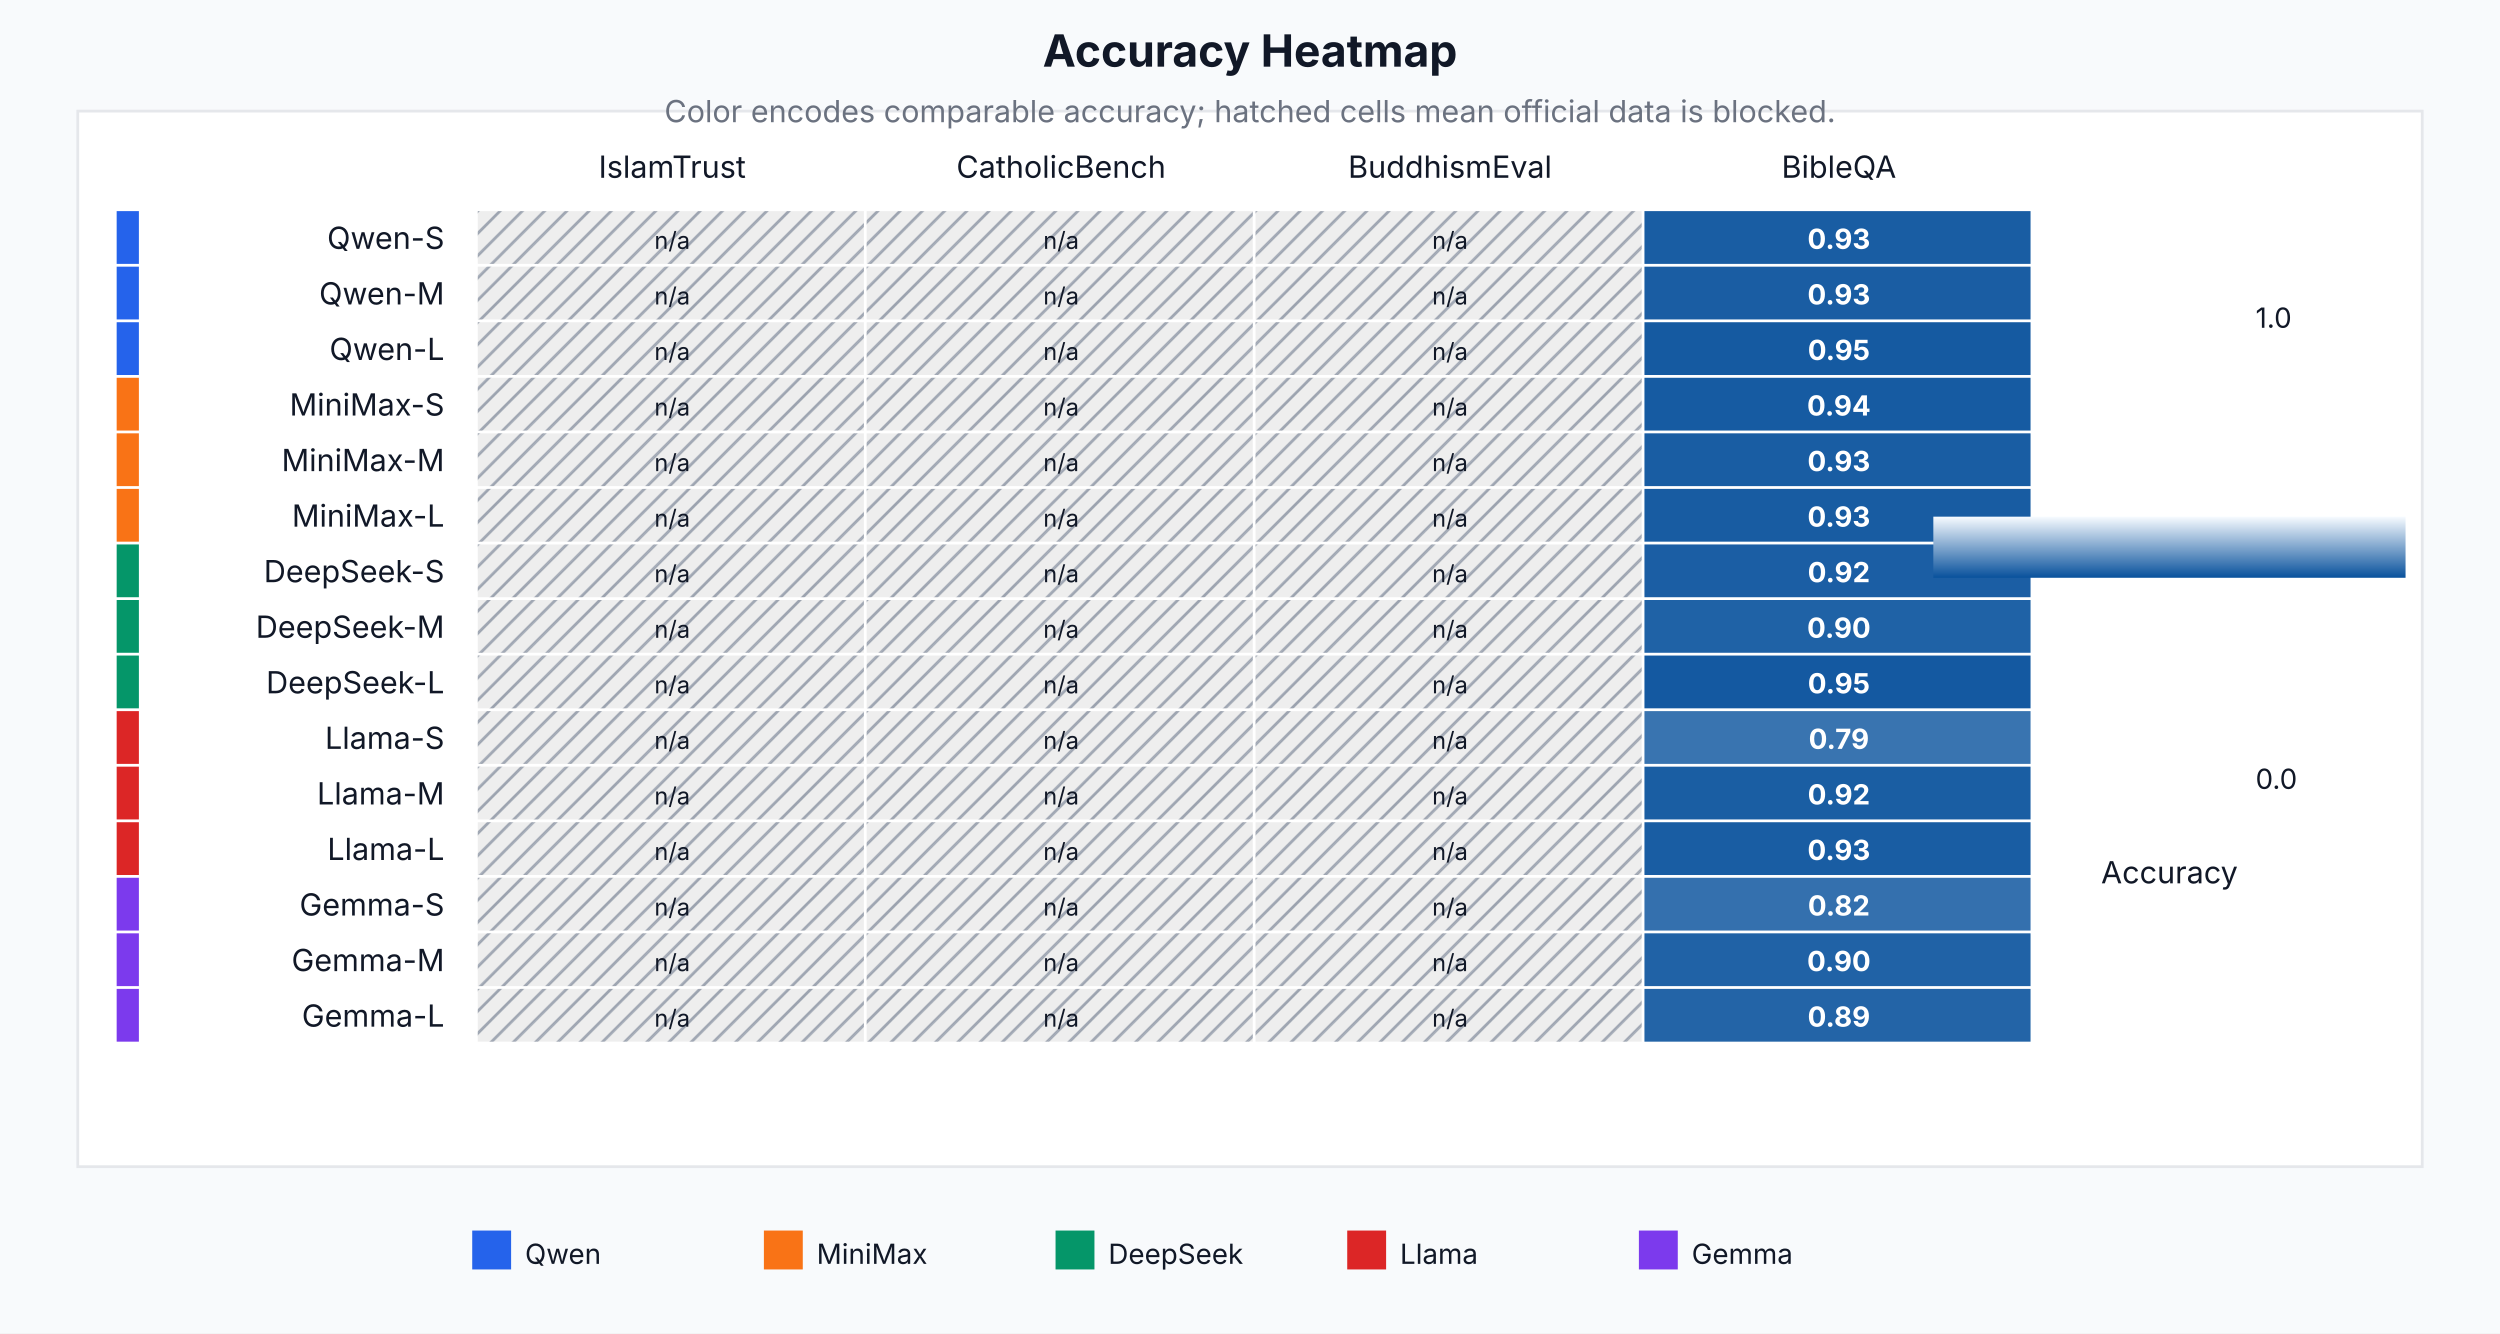
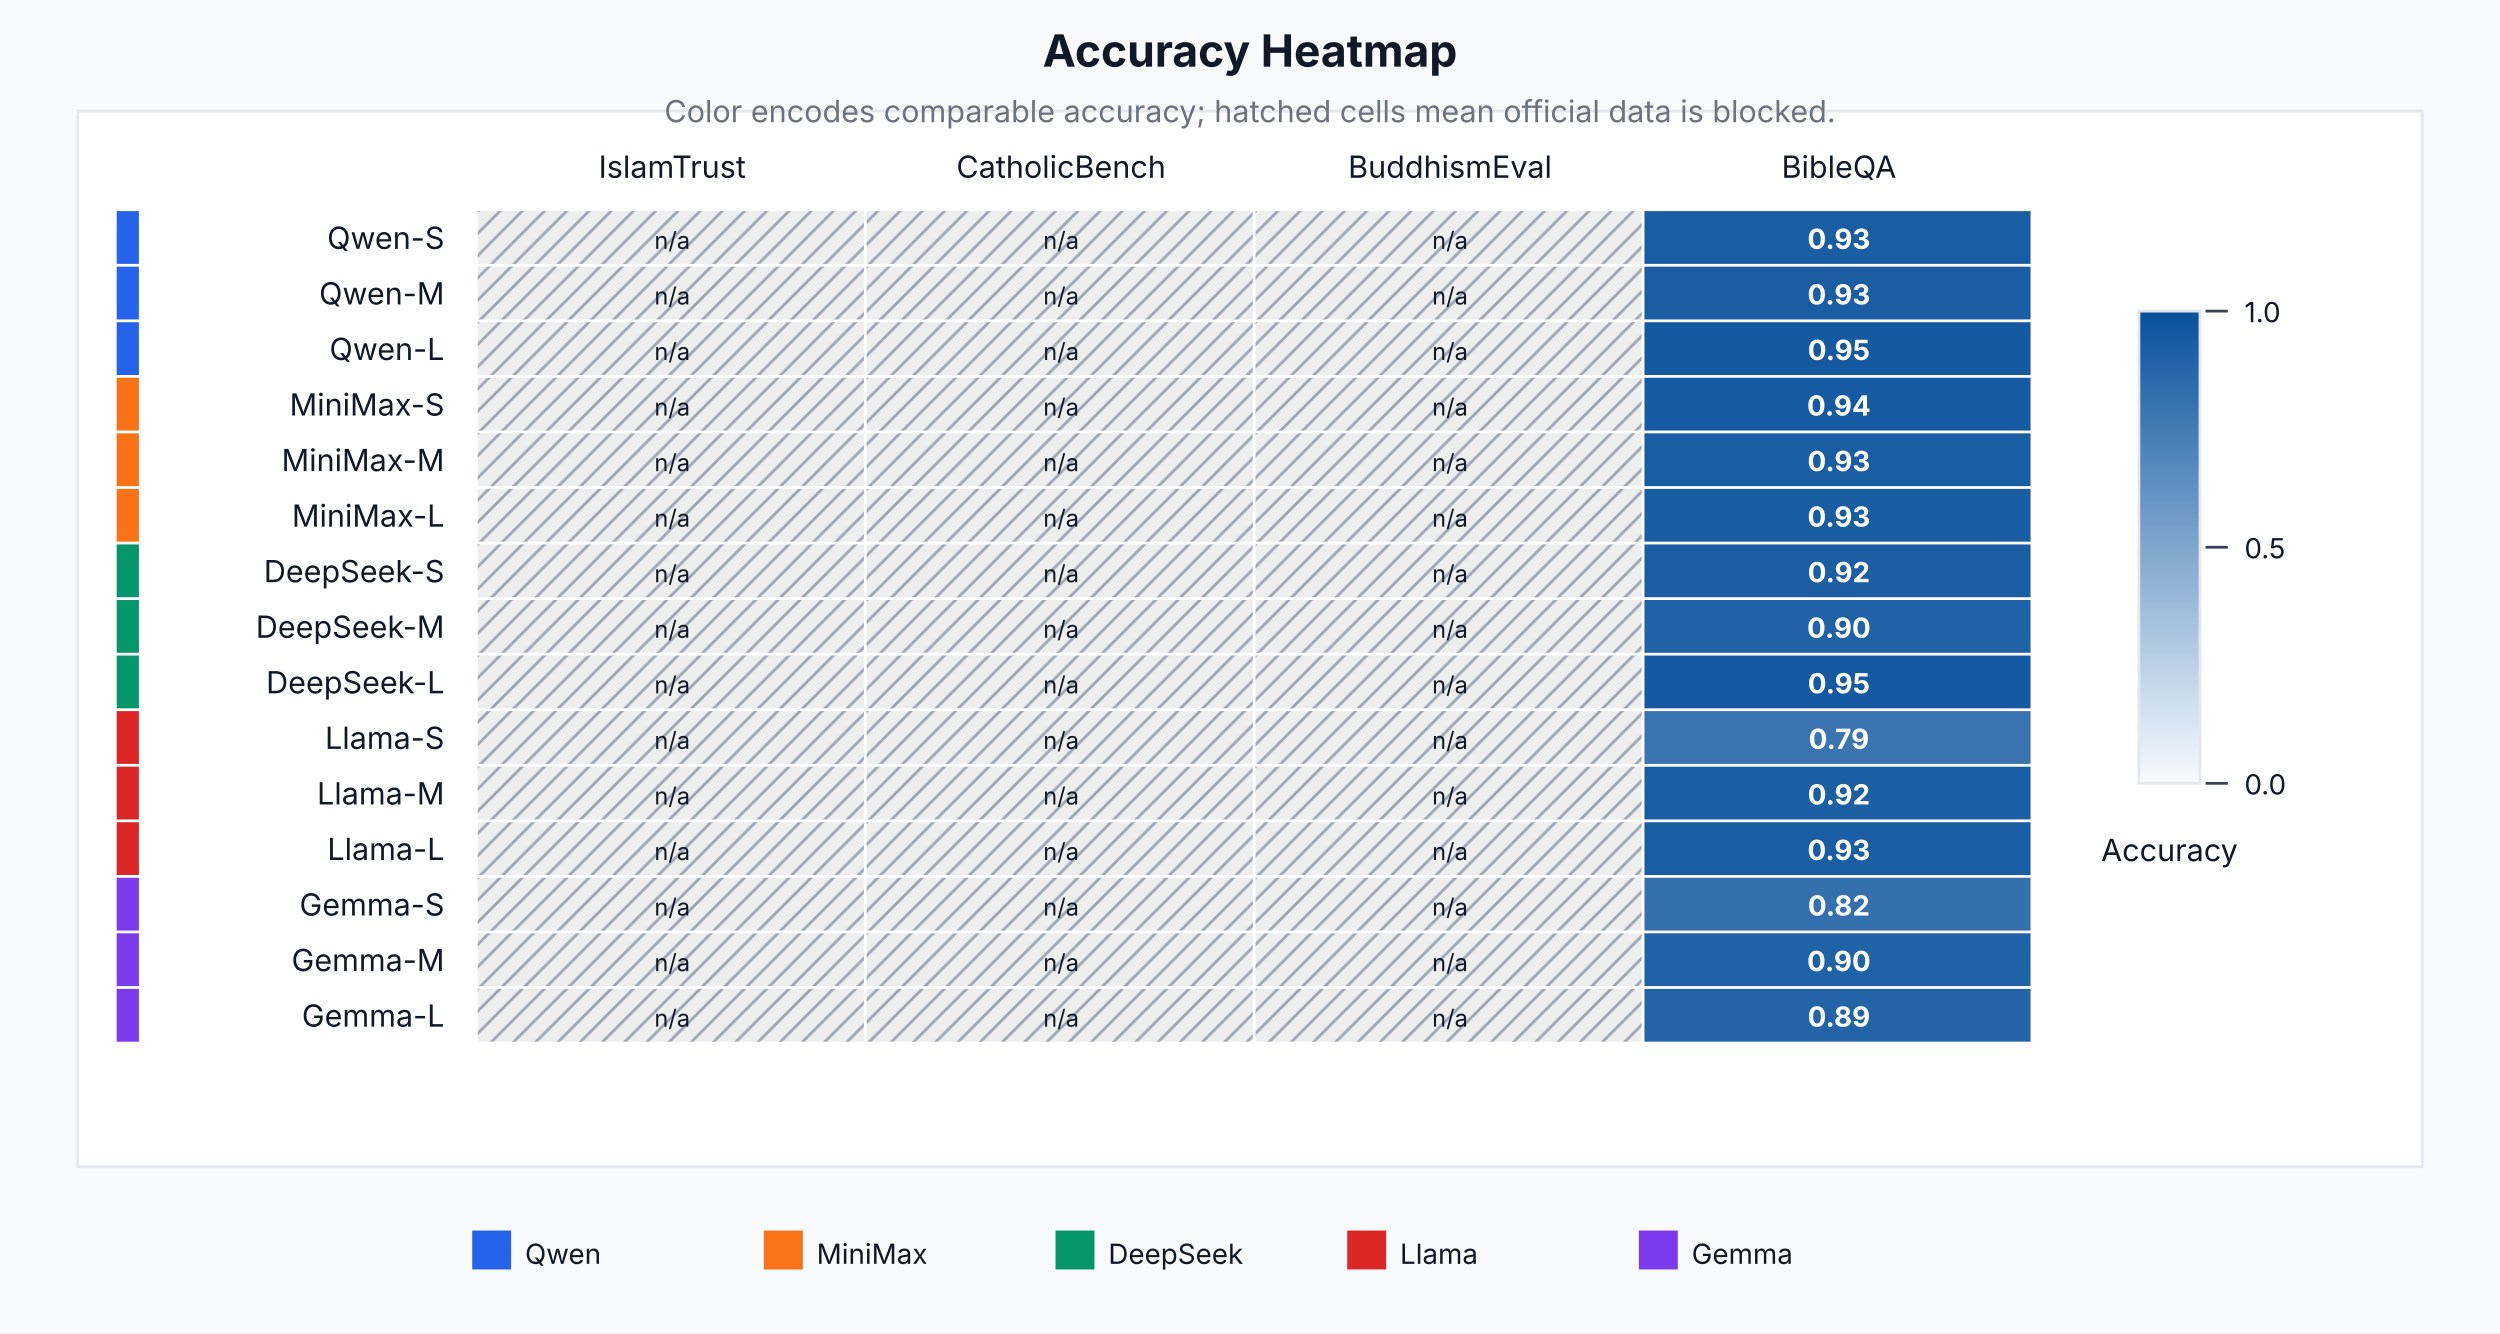
<svg xmlns="http://www.w3.org/2000/svg" viewBox="0 0 900 480" role="img">
  <style>
        text { font-family: system-ui, -apple-system, BlinkMacSystemFont, "Segoe UI", sans-serif; fill: #111827; }
        .title { font-size: 16px; font-weight: 750; }
        .subtitle { font-size: 11px; fill: #6B7280; }
        .axis { font-size: 11px; }
        .small { font-size: 10px; }
        .tiny { font-size: 8.5px; }
        .value { font-size: 10px; font-weight: 650; }
        .cell-label { font-size: 10px; font-weight: 750; fill: #ffffff; }
        .muted { font-size: 10px; fill: #6B7280; }
        .grid { stroke: #E5E7EB; stroke-width: 1; }
        .axis-line { stroke: #374151; stroke-width: 1; }
        .outline { stroke: #ffffff; stroke-width: 1; }
        .panel { stroke: #E5E7EB; stroke-width: 1; }
    </style>
  <defs>
    <pattern id="diagonalHatch" patternUnits="userSpaceOnUse" width="8" height="8">
      <path d="M-2,2 l4,-4 M0,8 l8,-8 M6,10 l4,-4" stroke="#9CA3AF" stroke-width="1" />
    </pattern>
-     <linearGradient id="heatLegend" x1="0%" x2="100%" y1="0%" y2="0%">
+     <linearGradient id="heatLegend" x1="0%" x2="0%" y1="100%" y2="0%">
      <stop offset="0%" stop-color="#f7fbff" />
      <stop offset="100%" stop-color="#08519c" />
    </linearGradient>
  </defs>
  <rect x="0" y="0" width="900" height="480" fill="#F8FAFC" />
  <rect x="28.0" y="40.0" width="844.0" height="380.0" fill="#FFFFFF" class="panel" />
  <text x="450.0" y="24.0" class="title" text-anchor="middle">Accuracy Heatmap</text>
  <text x="450.0" y="44.0" class="subtitle" text-anchor="middle">Color encodes comparable accuracy; hatched cells mean official data is blocked.</text>
  <text x="242.0" y="64.0" class="axis" text-anchor="middle">IslamTrust</text>
  <text x="382.0" y="64.0" class="axis" text-anchor="middle">CatholicBench</text>
  <text x="522.0" y="64.0" class="axis" text-anchor="middle">BuddhismEval</text>
  <text x="662.0" y="64.0" class="axis" text-anchor="middle">BibleQA</text>
  <rect x="42.0" y="76.0" width="8.0" height="19.0" fill="#2563EB" />
  <text x="160.0" y="89.6" class="axis" text-anchor="end">Qwen-S</text>
  <rect x="172.0" y="76.0" width="139.0" height="19.0" fill="#eeeeee" />
  <rect x="172.0" y="76.0" width="139.0" height="19.0" fill="url(#diagonalHatch)" />
  <text x="242.0" y="89.6" class="tiny" text-anchor="middle">n/a</text>
  <rect x="312.0" y="76.0" width="139.0" height="19.0" fill="#eeeeee" />
  <rect x="312.0" y="76.0" width="139.0" height="19.0" fill="url(#diagonalHatch)" />
  <text x="382.0" y="89.6" class="tiny" text-anchor="middle">n/a</text>
  <rect x="452.0" y="76.0" width="139.0" height="19.0" fill="#eeeeee" />
  <rect x="452.0" y="76.0" width="139.0" height="19.0" fill="url(#diagonalHatch)" />
  <text x="522.0" y="89.6" class="tiny" text-anchor="middle">n/a</text>
  <rect x="592.0" y="76.0" width="139.0" height="19.0" fill="#195da3" />
  <text x="662.0" y="89.6" class="cell-label" text-anchor="middle">0.93</text>
  <rect x="42.0" y="96.0" width="8.0" height="19.0" fill="#2563EB" />
  <text x="160.0" y="109.6" class="axis" text-anchor="end">Qwen-M</text>
  <rect x="172.0" y="96.0" width="139.0" height="19.0" fill="#eeeeee" />
  <rect x="172.0" y="96.0" width="139.0" height="19.0" fill="url(#diagonalHatch)" />
  <text x="242.0" y="109.6" class="tiny" text-anchor="middle">n/a</text>
  <rect x="312.0" y="96.0" width="139.0" height="19.0" fill="#eeeeee" />
  <rect x="312.0" y="96.0" width="139.0" height="19.0" fill="url(#diagonalHatch)" />
  <text x="382.0" y="109.6" class="tiny" text-anchor="middle">n/a</text>
  <rect x="452.0" y="96.0" width="139.0" height="19.0" fill="#eeeeee" />
  <rect x="452.0" y="96.0" width="139.0" height="19.0" fill="url(#diagonalHatch)" />
  <text x="522.0" y="109.6" class="tiny" text-anchor="middle">n/a</text>
  <rect x="592.0" y="96.0" width="139.0" height="19.0" fill="#1a5da3" />
  <text x="662.0" y="109.6" class="cell-label" text-anchor="middle">0.93</text>
  <rect x="42.0" y="116.0" width="8.0" height="19.0" fill="#2563EB" />
  <text x="160.0" y="129.6" class="axis" text-anchor="end">Qwen-L</text>
  <rect x="172.0" y="116.0" width="139.0" height="19.0" fill="#eeeeee" />
  <rect x="172.0" y="116.0" width="139.0" height="19.0" fill="url(#diagonalHatch)" />
  <text x="242.0" y="129.6" class="tiny" text-anchor="middle">n/a</text>
  <rect x="312.0" y="116.0" width="139.0" height="19.0" fill="#eeeeee" />
  <rect x="312.0" y="116.0" width="139.0" height="19.0" fill="url(#diagonalHatch)" />
  <text x="382.0" y="129.6" class="tiny" text-anchor="middle">n/a</text>
  <rect x="452.0" y="116.0" width="139.0" height="19.0" fill="#eeeeee" />
  <rect x="452.0" y="116.0" width="139.0" height="19.0" fill="url(#diagonalHatch)" />
  <text x="522.0" y="129.6" class="tiny" text-anchor="middle">n/a</text>
  <rect x="592.0" y="116.0" width="139.0" height="19.0" fill="#155aa1" />
  <text x="662.0" y="129.6" class="cell-label" text-anchor="middle">0.95</text>
  <rect x="42.0" y="136.0" width="8.0" height="19.0" fill="#F97316" />
  <text x="160.0" y="149.6" class="axis" text-anchor="end">MiniMax-S</text>
  <rect x="172.0" y="136.0" width="139.0" height="19.0" fill="#eeeeee" />
  <rect x="172.0" y="136.0" width="139.0" height="19.0" fill="url(#diagonalHatch)" />
  <text x="242.0" y="149.6" class="tiny" text-anchor="middle">n/a</text>
  <rect x="312.0" y="136.0" width="139.0" height="19.0" fill="#eeeeee" />
  <rect x="312.0" y="136.0" width="139.0" height="19.0" fill="url(#diagonalHatch)" />
  <text x="382.0" y="149.6" class="tiny" text-anchor="middle">n/a</text>
  <rect x="452.0" y="136.0" width="139.0" height="19.0" fill="#eeeeee" />
  <rect x="452.0" y="136.0" width="139.0" height="19.0" fill="url(#diagonalHatch)" />
  <text x="522.0" y="149.6" class="tiny" text-anchor="middle">n/a</text>
  <rect x="592.0" y="136.0" width="139.0" height="19.0" fill="#165ba2" />
  <text x="662.0" y="149.6" class="cell-label" text-anchor="middle">0.94</text>
  <rect x="42.0" y="156.0" width="8.0" height="19.0" fill="#F97316" />
  <text x="160.0" y="169.6" class="axis" text-anchor="end">MiniMax-M</text>
  <rect x="172.0" y="156.0" width="139.0" height="19.0" fill="#eeeeee" />
  <rect x="172.0" y="156.0" width="139.0" height="19.0" fill="url(#diagonalHatch)" />
  <text x="242.0" y="169.6" class="tiny" text-anchor="middle">n/a</text>
  <rect x="312.0" y="156.0" width="139.0" height="19.0" fill="#eeeeee" />
  <rect x="312.0" y="156.0" width="139.0" height="19.0" fill="url(#diagonalHatch)" />
  <text x="382.0" y="169.6" class="tiny" text-anchor="middle">n/a</text>
  <rect x="452.0" y="156.0" width="139.0" height="19.0" fill="#eeeeee" />
  <rect x="452.0" y="156.0" width="139.0" height="19.0" fill="url(#diagonalHatch)" />
  <text x="522.0" y="169.6" class="tiny" text-anchor="middle">n/a</text>
  <rect x="592.0" y="156.0" width="139.0" height="19.0" fill="#195da3" />
  <text x="662.0" y="169.6" class="cell-label" text-anchor="middle">0.93</text>
  <rect x="42.0" y="176.0" width="8.0" height="19.0" fill="#F97316" />
  <text x="160.0" y="189.6" class="axis" text-anchor="end">MiniMax-L</text>
  <rect x="172.0" y="176.0" width="139.0" height="19.0" fill="#eeeeee" />
  <rect x="172.0" y="176.0" width="139.0" height="19.0" fill="url(#diagonalHatch)" />
  <text x="242.0" y="189.6" class="tiny" text-anchor="middle">n/a</text>
  <rect x="312.0" y="176.0" width="139.0" height="19.0" fill="#eeeeee" />
  <rect x="312.0" y="176.0" width="139.0" height="19.0" fill="url(#diagonalHatch)" />
  <text x="382.0" y="189.6" class="tiny" text-anchor="middle">n/a</text>
  <rect x="452.0" y="176.0" width="139.0" height="19.0" fill="#eeeeee" />
  <rect x="452.0" y="176.0" width="139.0" height="19.0" fill="url(#diagonalHatch)" />
  <text x="522.0" y="189.6" class="tiny" text-anchor="middle">n/a</text>
  <rect x="592.0" y="176.0" width="139.0" height="19.0" fill="#185ca2" />
  <text x="662.0" y="189.6" class="cell-label" text-anchor="middle">0.93</text>
  <rect x="42.0" y="196.0" width="8.0" height="19.0" fill="#059669" />
  <text x="160.0" y="209.6" class="axis" text-anchor="end">DeepSeek-S</text>
  <rect x="172.0" y="196.0" width="139.0" height="19.0" fill="#eeeeee" />
  <rect x="172.0" y="196.0" width="139.0" height="19.0" fill="url(#diagonalHatch)" />
  <text x="242.0" y="209.6" class="tiny" text-anchor="middle">n/a</text>
  <rect x="312.0" y="196.0" width="139.0" height="19.0" fill="#eeeeee" />
  <rect x="312.0" y="196.0" width="139.0" height="19.0" fill="url(#diagonalHatch)" />
  <text x="382.0" y="209.6" class="tiny" text-anchor="middle">n/a</text>
  <rect x="452.0" y="196.0" width="139.0" height="19.0" fill="#eeeeee" />
  <rect x="452.0" y="196.0" width="139.0" height="19.0" fill="url(#diagonalHatch)" />
  <text x="522.0" y="209.6" class="tiny" text-anchor="middle">n/a</text>
  <rect x="592.0" y="196.0" width="139.0" height="19.0" fill="#1b5ea4" />
  <text x="662.0" y="209.6" class="cell-label" text-anchor="middle">0.92</text>
  <rect x="42.0" y="216.0" width="8.0" height="19.0" fill="#059669" />
  <text x="160.0" y="229.6" class="axis" text-anchor="end">DeepSeek-M</text>
  <rect x="172.0" y="216.0" width="139.0" height="19.0" fill="#eeeeee" />
  <rect x="172.0" y="216.0" width="139.0" height="19.0" fill="url(#diagonalHatch)" />
  <text x="242.0" y="229.6" class="tiny" text-anchor="middle">n/a</text>
  <rect x="312.0" y="216.0" width="139.0" height="19.0" fill="#eeeeee" />
  <rect x="312.0" y="216.0" width="139.0" height="19.0" fill="url(#diagonalHatch)" />
  <text x="382.0" y="229.6" class="tiny" text-anchor="middle">n/a</text>
  <rect x="452.0" y="216.0" width="139.0" height="19.0" fill="#eeeeee" />
  <rect x="452.0" y="216.0" width="139.0" height="19.0" fill="url(#diagonalHatch)" />
  <text x="522.0" y="229.6" class="tiny" text-anchor="middle">n/a</text>
  <rect x="592.0" y="216.0" width="139.0" height="19.0" fill="#1f62a6" />
  <text x="662.0" y="229.6" class="cell-label" text-anchor="middle">0.90</text>
  <rect x="42.0" y="236.0" width="8.0" height="19.0" fill="#059669" />
  <text x="160.0" y="249.6" class="axis" text-anchor="end">DeepSeek-L</text>
  <rect x="172.0" y="236.0" width="139.0" height="19.0" fill="#eeeeee" />
  <rect x="172.0" y="236.0" width="139.0" height="19.0" fill="url(#diagonalHatch)" />
  <text x="242.0" y="249.6" class="tiny" text-anchor="middle">n/a</text>
  <rect x="312.0" y="236.0" width="139.0" height="19.0" fill="#eeeeee" />
  <rect x="312.0" y="236.0" width="139.0" height="19.0" fill="url(#diagonalHatch)" />
  <text x="382.0" y="249.6" class="tiny" text-anchor="middle">n/a</text>
  <rect x="452.0" y="236.0" width="139.0" height="19.0" fill="#eeeeee" />
  <rect x="452.0" y="236.0" width="139.0" height="19.0" fill="url(#diagonalHatch)" />
  <text x="522.0" y="249.6" class="tiny" text-anchor="middle">n/a</text>
  <rect x="592.0" y="236.0" width="139.0" height="19.0" fill="#1459a1" />
  <text x="662.0" y="249.6" class="cell-label" text-anchor="middle">0.95</text>
  <rect x="42.0" y="256.0" width="8.0" height="19.0" fill="#DC2626" />
  <text x="160.0" y="269.6" class="axis" text-anchor="end">Llama-S</text>
  <rect x="172.0" y="256.0" width="139.0" height="19.0" fill="#eeeeee" />
  <rect x="172.0" y="256.0" width="139.0" height="19.0" fill="url(#diagonalHatch)" />
  <text x="242.0" y="269.6" class="tiny" text-anchor="middle">n/a</text>
  <rect x="312.0" y="256.0" width="139.0" height="19.0" fill="#eeeeee" />
  <rect x="312.0" y="256.0" width="139.0" height="19.0" fill="url(#diagonalHatch)" />
  <text x="382.0" y="269.6" class="tiny" text-anchor="middle">n/a</text>
  <rect x="452.0" y="256.0" width="139.0" height="19.0" fill="#eeeeee" />
  <rect x="452.0" y="256.0" width="139.0" height="19.0" fill="url(#diagonalHatch)" />
  <text x="522.0" y="269.6" class="tiny" text-anchor="middle">n/a</text>
  <rect x="592.0" y="256.0" width="139.0" height="19.0" fill="#3974b0" />
  <text x="662.0" y="269.6" class="cell-label" text-anchor="middle">0.79</text>
  <rect x="42.0" y="276.0" width="8.0" height="19.0" fill="#DC2626" />
  <text x="160.0" y="289.6" class="axis" text-anchor="end">Llama-M</text>
  <rect x="172.0" y="276.0" width="139.0" height="19.0" fill="#eeeeee" />
  <rect x="172.0" y="276.0" width="139.0" height="19.0" fill="url(#diagonalHatch)" />
  <text x="242.0" y="289.6" class="tiny" text-anchor="middle">n/a</text>
  <rect x="312.0" y="276.0" width="139.0" height="19.0" fill="#eeeeee" />
  <rect x="312.0" y="276.0" width="139.0" height="19.0" fill="url(#diagonalHatch)" />
  <text x="382.0" y="289.6" class="tiny" text-anchor="middle">n/a</text>
  <rect x="452.0" y="276.0" width="139.0" height="19.0" fill="#eeeeee" />
  <rect x="452.0" y="276.0" width="139.0" height="19.0" fill="url(#diagonalHatch)" />
  <text x="522.0" y="289.6" class="tiny" text-anchor="middle">n/a</text>
  <rect x="592.0" y="276.0" width="139.0" height="19.0" fill="#1a5ea3" />
  <text x="662.0" y="289.6" class="cell-label" text-anchor="middle">0.92</text>
  <rect x="42.0" y="296.0" width="8.0" height="19.0" fill="#DC2626" />
  <text x="160.0" y="309.6" class="axis" text-anchor="end">Llama-L</text>
  <rect x="172.0" y="296.0" width="139.0" height="19.0" fill="#eeeeee" />
  <rect x="172.0" y="296.0" width="139.0" height="19.0" fill="url(#diagonalHatch)" />
  <text x="242.0" y="309.6" class="tiny" text-anchor="middle">n/a</text>
  <rect x="312.0" y="296.0" width="139.0" height="19.0" fill="#eeeeee" />
  <rect x="312.0" y="296.0" width="139.0" height="19.0" fill="url(#diagonalHatch)" />
  <text x="382.0" y="309.6" class="tiny" text-anchor="middle">n/a</text>
  <rect x="452.0" y="296.0" width="139.0" height="19.0" fill="#eeeeee" />
  <rect x="452.0" y="296.0" width="139.0" height="19.0" fill="url(#diagonalHatch)" />
  <text x="522.0" y="309.6" class="tiny" text-anchor="middle">n/a</text>
  <rect x="592.0" y="296.0" width="139.0" height="19.0" fill="#195da3" />
  <text x="662.0" y="309.6" class="cell-label" text-anchor="middle">0.93</text>
  <rect x="42.0" y="316.0" width="8.0" height="19.0" fill="#7C3AED" />
  <text x="160.0" y="329.6" class="axis" text-anchor="end">Gemma-S</text>
  <rect x="172.0" y="316.0" width="139.0" height="19.0" fill="#eeeeee" />
  <rect x="172.0" y="316.0" width="139.0" height="19.0" fill="url(#diagonalHatch)" />
  <text x="242.0" y="329.6" class="tiny" text-anchor="middle">n/a</text>
  <rect x="312.0" y="316.0" width="139.0" height="19.0" fill="#eeeeee" />
  <rect x="312.0" y="316.0" width="139.0" height="19.0" fill="url(#diagonalHatch)" />
  <text x="382.0" y="329.6" class="tiny" text-anchor="middle">n/a</text>
  <rect x="452.0" y="316.0" width="139.0" height="19.0" fill="#eeeeee" />
  <rect x="452.0" y="316.0" width="139.0" height="19.0" fill="url(#diagonalHatch)" />
  <text x="522.0" y="329.6" class="tiny" text-anchor="middle">n/a</text>
  <rect x="592.0" y="316.0" width="139.0" height="19.0" fill="#3470ae" />
  <text x="662.0" y="329.6" class="cell-label" text-anchor="middle">0.82</text>
  <rect x="42.0" y="336.0" width="8.0" height="19.0" fill="#7C3AED" />
  <text x="160.0" y="349.6" class="axis" text-anchor="end">Gemma-M</text>
  <rect x="172.0" y="336.0" width="139.0" height="19.0" fill="#eeeeee" />
  <rect x="172.0" y="336.0" width="139.0" height="19.0" fill="url(#diagonalHatch)" />
  <text x="242.0" y="349.6" class="tiny" text-anchor="middle">n/a</text>
  <rect x="312.0" y="336.0" width="139.0" height="19.0" fill="#eeeeee" />
  <rect x="312.0" y="336.0" width="139.0" height="19.0" fill="url(#diagonalHatch)" />
  <text x="382.0" y="349.6" class="tiny" text-anchor="middle">n/a</text>
  <rect x="452.0" y="336.0" width="139.0" height="19.0" fill="#eeeeee" />
  <rect x="452.0" y="336.0" width="139.0" height="19.0" fill="url(#diagonalHatch)" />
  <text x="522.0" y="349.6" class="tiny" text-anchor="middle">n/a</text>
  <rect x="592.0" y="336.0" width="139.0" height="19.0" fill="#2062a6" />
  <text x="662.0" y="349.6" class="cell-label" text-anchor="middle">0.90</text>
  <rect x="42.0" y="356.0" width="8.0" height="19.0" fill="#7C3AED" />
  <text x="160.0" y="369.6" class="axis" text-anchor="end">Gemma-L</text>
  <rect x="172.0" y="356.0" width="139.0" height="19.0" fill="#eeeeee" />
  <rect x="172.0" y="356.0" width="139.0" height="19.0" fill="url(#diagonalHatch)" />
  <text x="242.0" y="369.6" class="tiny" text-anchor="middle">n/a</text>
  <rect x="312.0" y="356.0" width="139.0" height="19.0" fill="#eeeeee" />
  <rect x="312.0" y="356.0" width="139.0" height="19.0" fill="url(#diagonalHatch)" />
  <text x="382.0" y="369.6" class="tiny" text-anchor="middle">n/a</text>
  <rect x="452.0" y="356.0" width="139.0" height="19.0" fill="#eeeeee" />
  <rect x="452.0" y="356.0" width="139.0" height="19.0" fill="url(#diagonalHatch)" />
  <text x="522.0" y="369.6" class="tiny" text-anchor="middle">n/a</text>
  <rect x="592.0" y="356.0" width="139.0" height="19.0" fill="#2364a7" />
  <text x="662.0" y="369.6" class="cell-label" text-anchor="middle">0.89</text>
-   <rect x="770.0" y="112.0" width="22.0" height="170.0" fill="url(#heatLegend)" transform="rotate(90 781 197)" />
-   <text x="812.0" y="118.0" class="small" text-anchor="start">1.0</text>
-   <text x="812.0" y="284.0" class="small" text-anchor="start">0.0</text>
-   <text x="781.0" y="318.0" class="axis" text-anchor="middle">Accuracy</text>
+   <rect x="770.0" y="112.0" width="22.0" height="170.0" fill="url(#heatLegend)" class="panel" />
+   <line x1="794.0" y1="112.0" x2="802.0" y2="112.0" class="axis-line" />
+   <text x="808.0" y="116.0" class="small" text-anchor="start">1.0</text>
+   <line x1="794.0" y1="197.0" x2="802.0" y2="197.0" class="axis-line" />
+   <text x="808.0" y="201.0" class="small" text-anchor="start">0.5</text>
+   <line x1="794.0" y1="282.0" x2="802.0" y2="282.0" class="axis-line" />
+   <text x="808.0" y="286.0" class="small" text-anchor="start">0.0</text>
+   <text x="781.0" y="310.0" class="axis" text-anchor="middle">Accuracy</text>
  <rect x="170.0" y="443.0" width="14.0" height="14.0" fill="#2563EB" />
  <text x="189.0" y="455.0" class="small" text-anchor="start">Qwen</text>
  <rect x="275.0" y="443.0" width="14.0" height="14.0" fill="#F97316" />
  <text x="294.0" y="455.0" class="small" text-anchor="start">MiniMax</text>
  <rect x="380.0" y="443.0" width="14.0" height="14.0" fill="#059669" />
  <text x="399.0" y="455.0" class="small" text-anchor="start">DeepSeek</text>
  <rect x="485.0" y="443.0" width="14.0" height="14.0" fill="#DC2626" />
  <text x="504.0" y="455.0" class="small" text-anchor="start">Llama</text>
  <rect x="590.0" y="443.0" width="14.0" height="14.0" fill="#7C3AED" />
  <text x="609.0" y="455.0" class="small" text-anchor="start">Gemma</text>
</svg>
